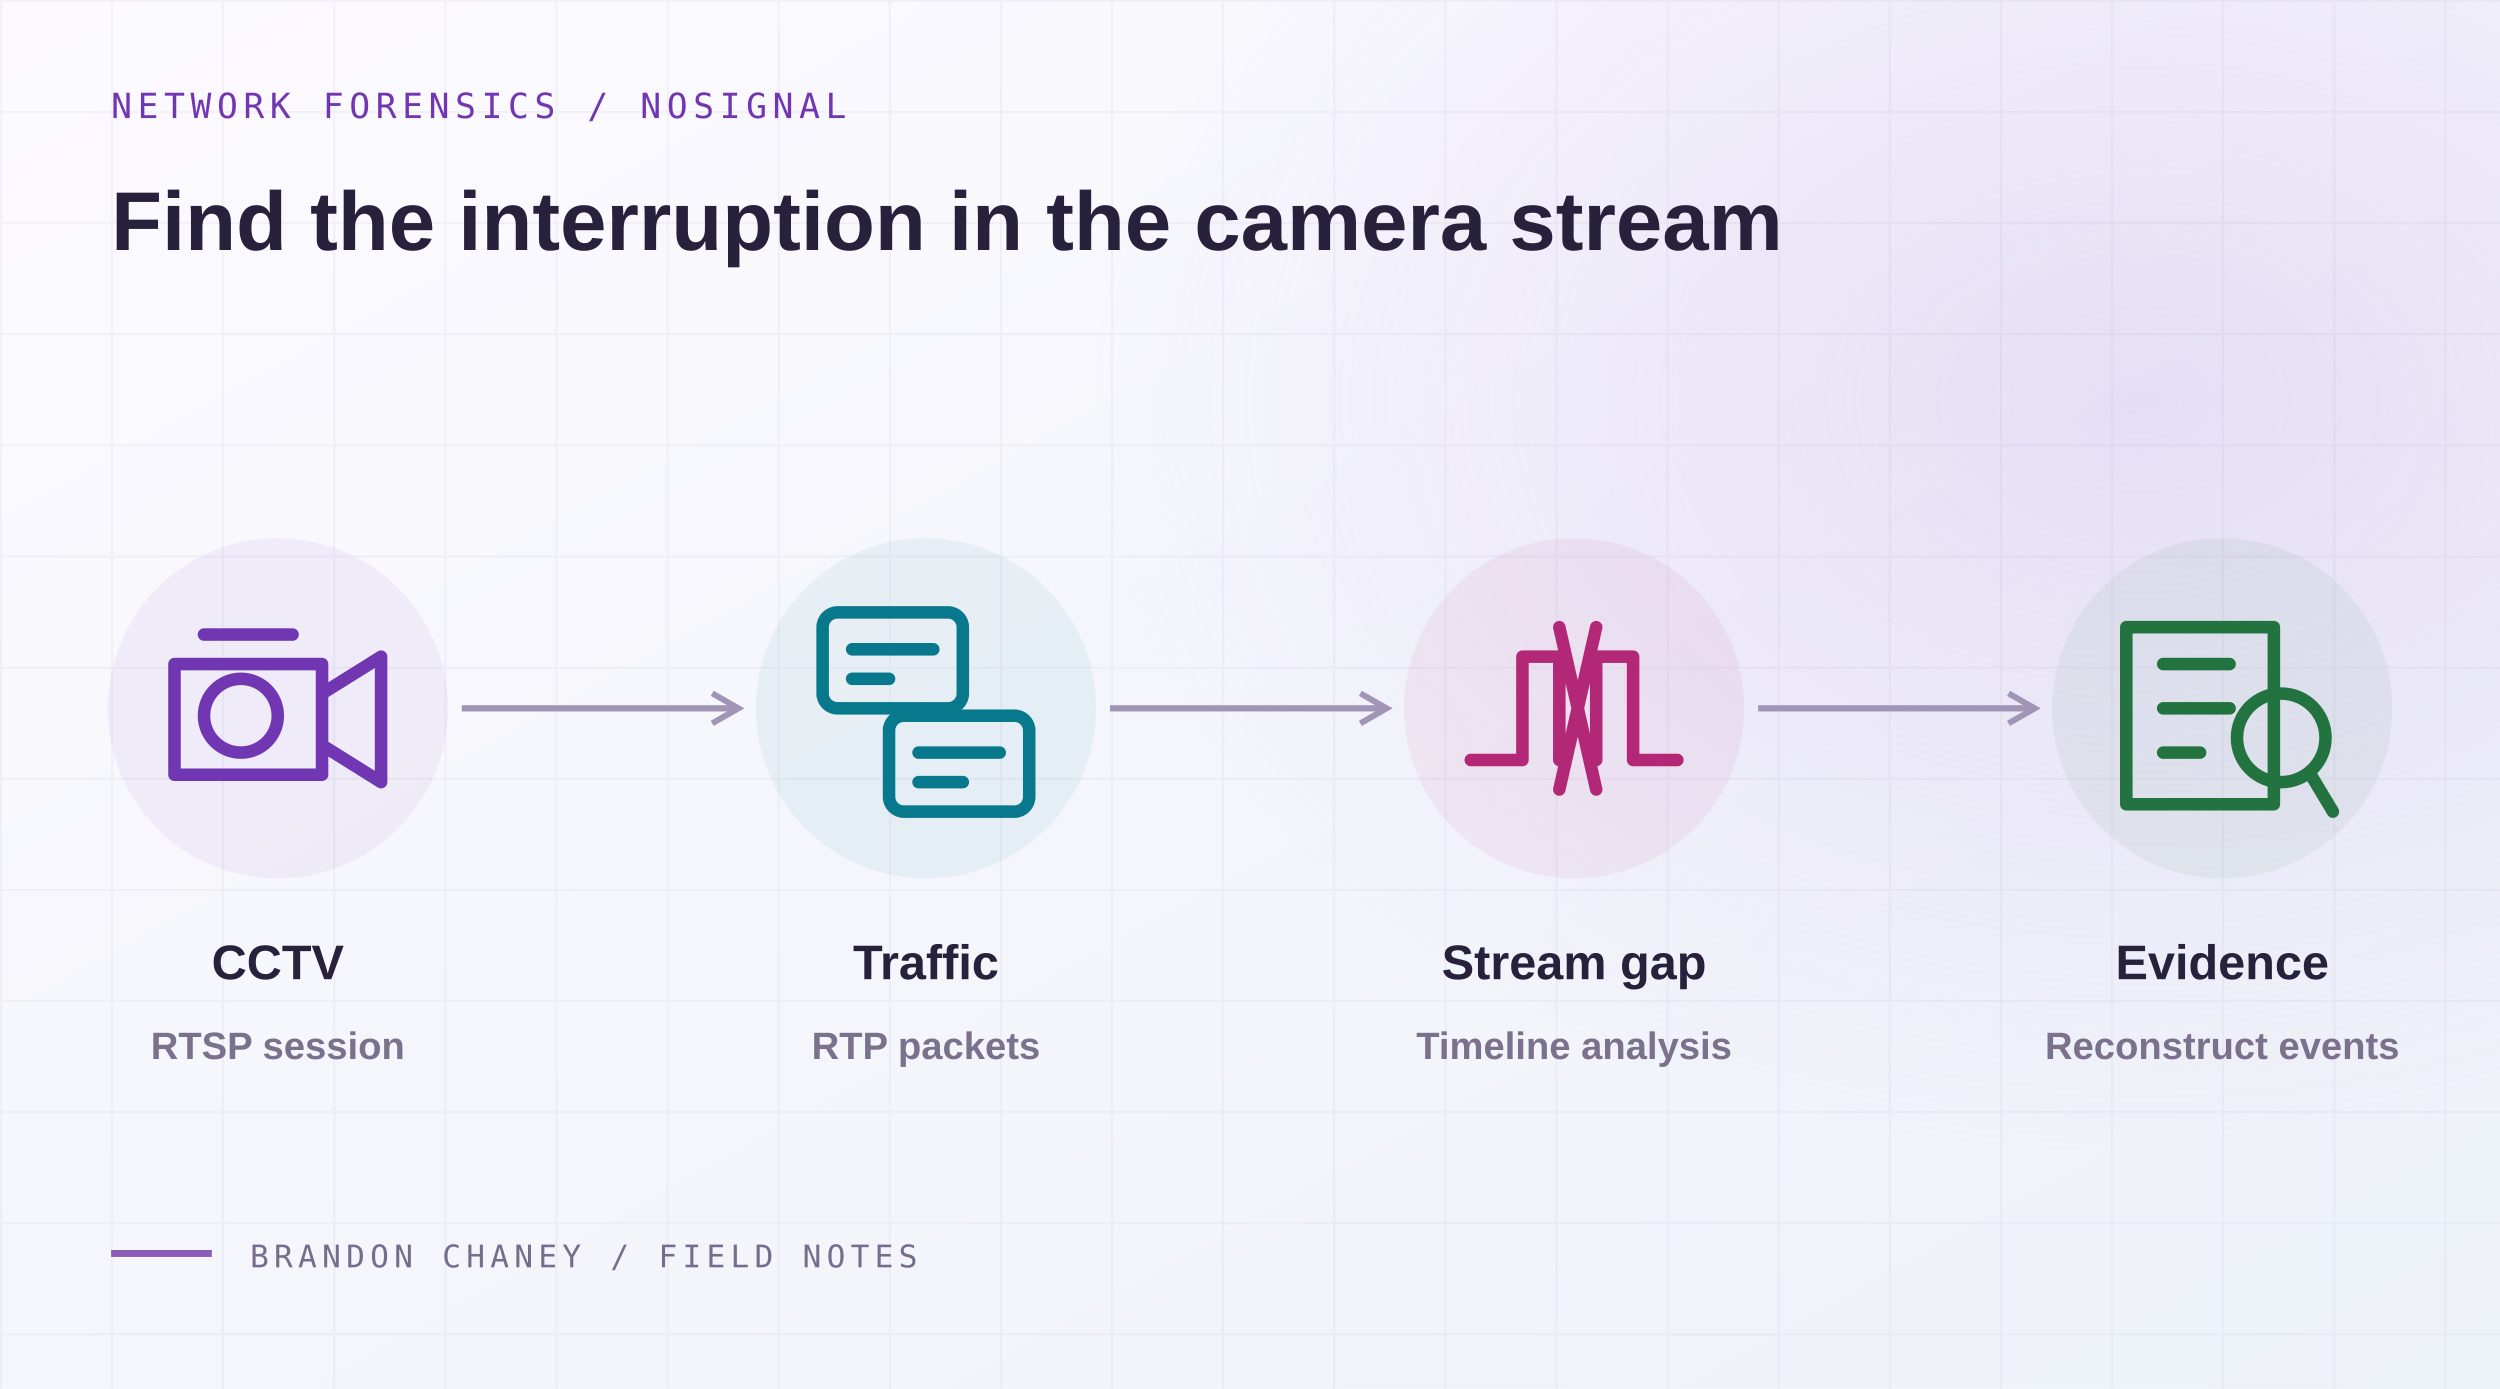
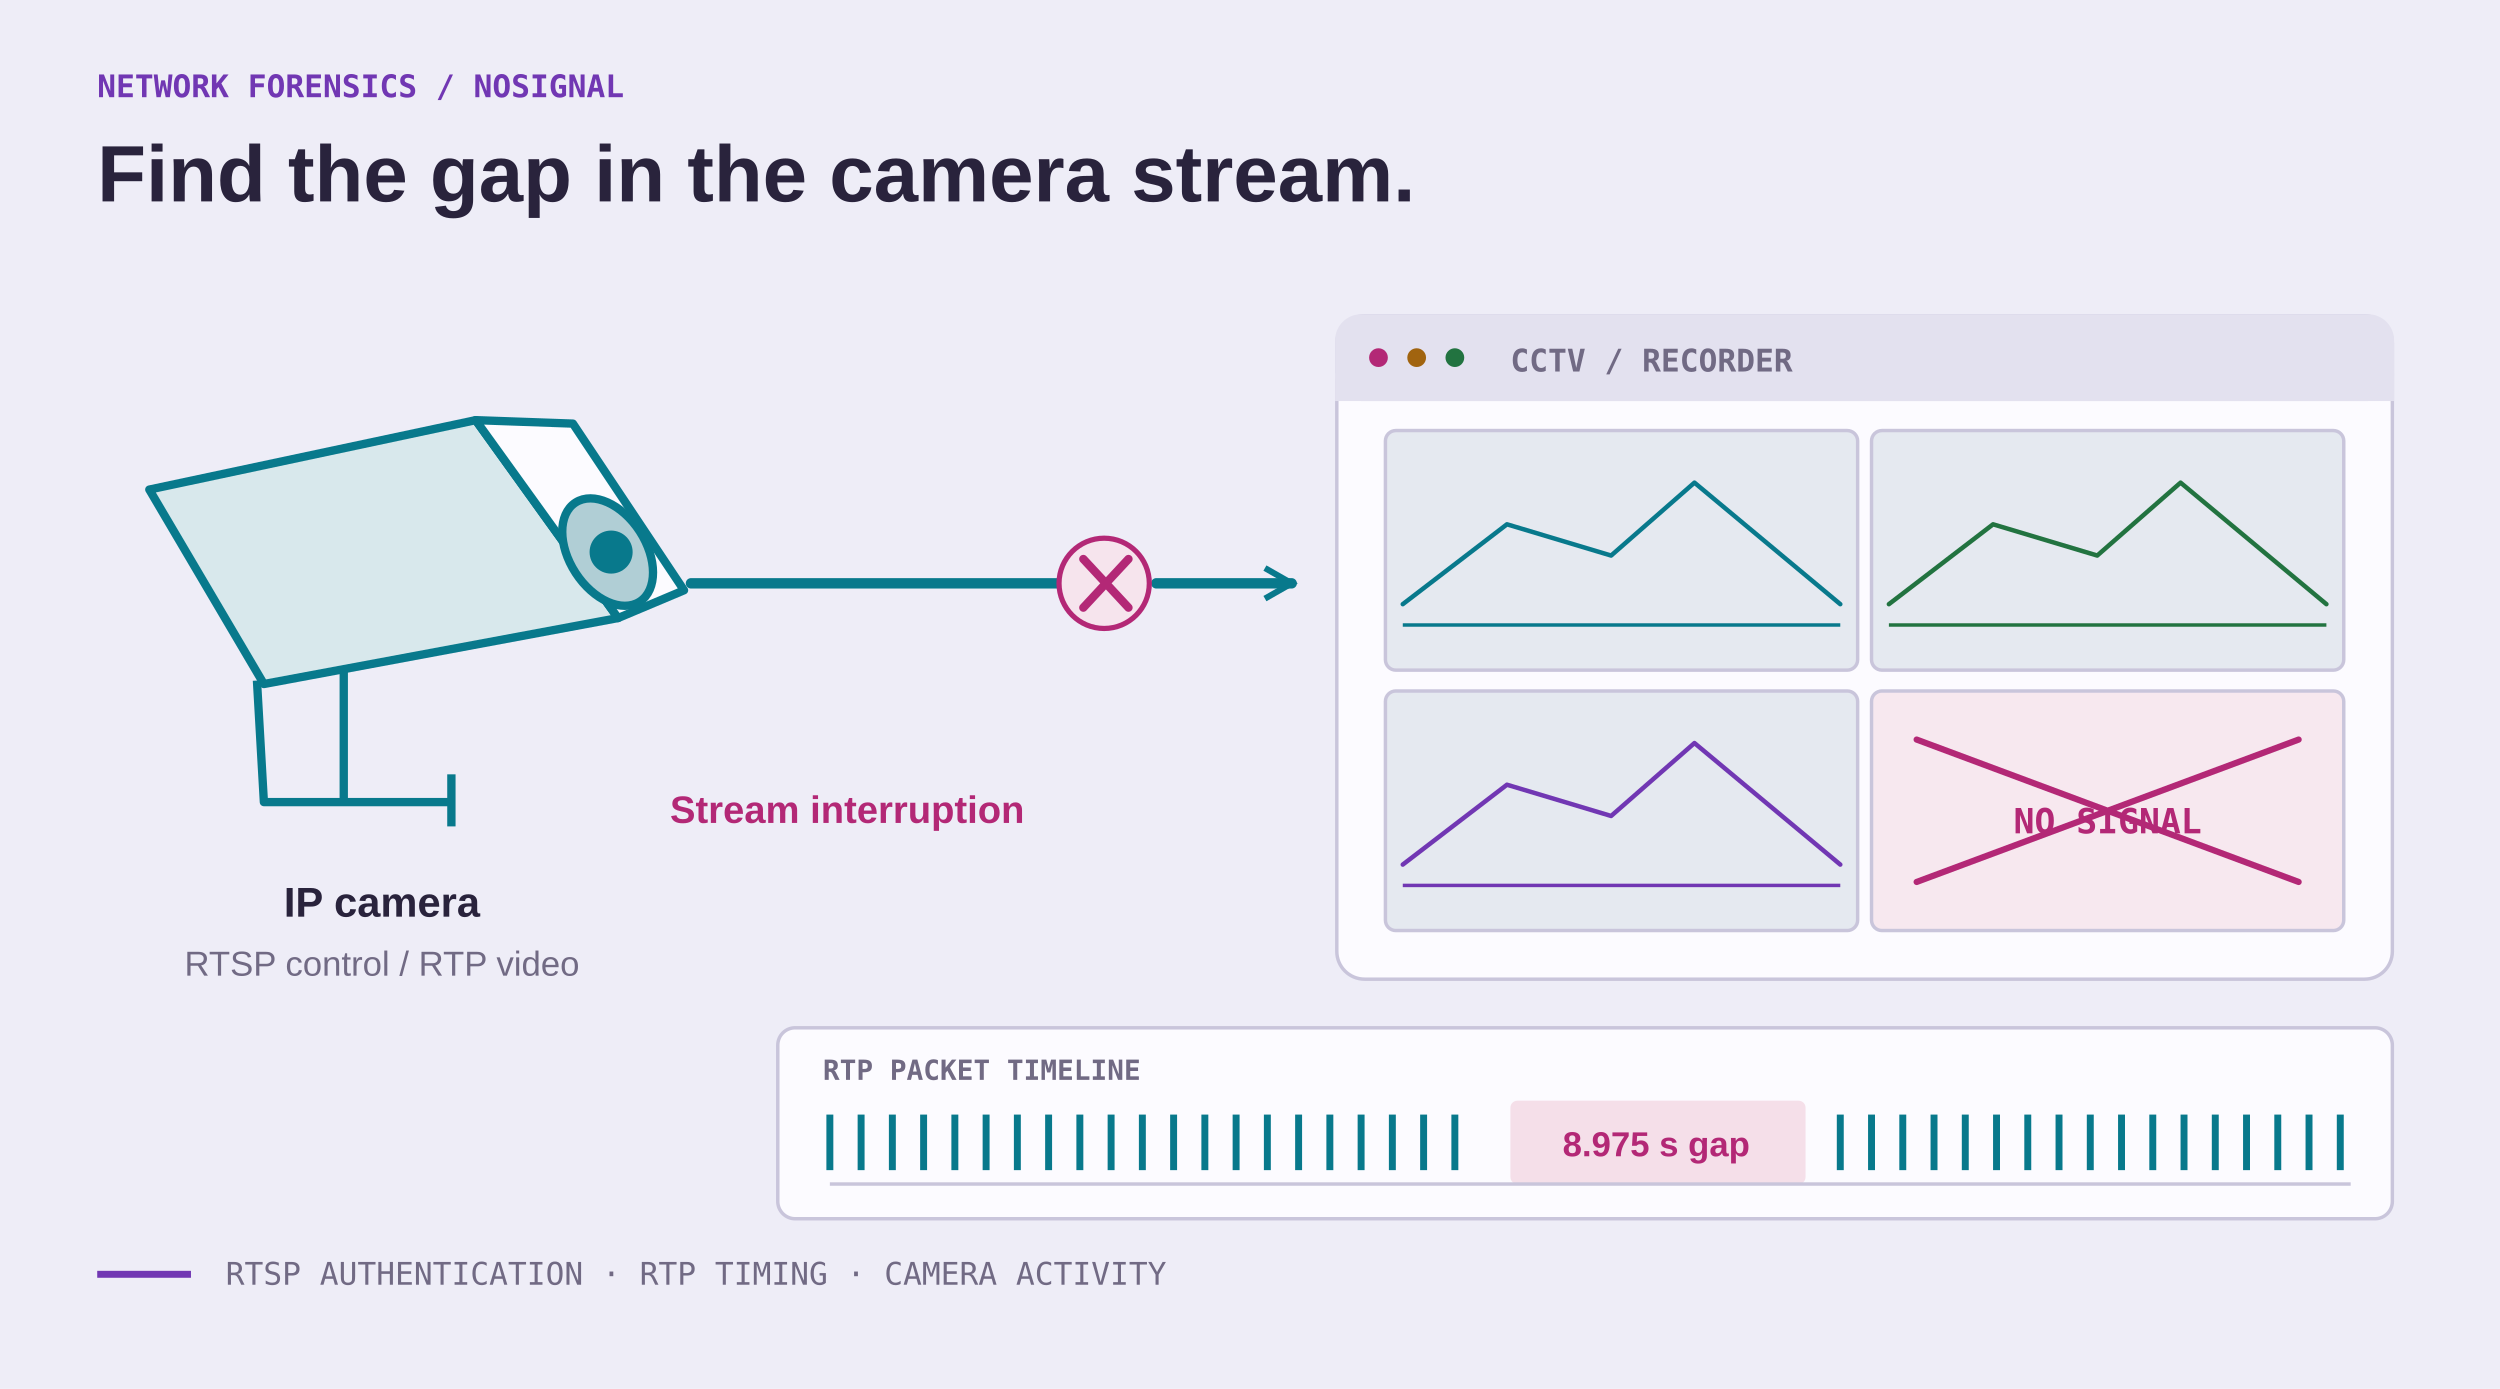
<svg xmlns="http://www.w3.org/2000/svg" viewBox="0 0 720 400" role="img" aria-labelledby="title desc">
  <defs>
-     <linearGradient id="back" x2="1" y2="1">
-       <stop stop-color="#fcfaff" />
-       <stop offset="1" stop-color="#edf2f8" />
-     </linearGradient>
-     <radialGradient id="wash">
-       <stop stop-color="#d5c1ef" stop-opacity=".45" />
-       <stop offset="1" stop-color="#d5c1ef" stop-opacity="0" />
-     </radialGradient>
-     <pattern id="grid" width="32" height="32" patternUnits="userSpaceOnUse">
-       <path d="M32 0H0v32" fill="none" stroke="#796b99" stroke-opacity=".065" />
-     </pattern>
-     <marker id="arrow" viewBox="0 0 10 10" refX="8" refY="5" markerWidth="6" markerHeight="6" orient="auto-start-reverse">
-       <path d="m1 1 7 4-7 4" fill="none" stroke="#a195b7" stroke-width="1.6" />
+     <marker id="arrow" viewBox="0 0 10 10" refX="8" refY="5" markerWidth="11" markerHeight="11" markerUnits="userSpaceOnUse" orient="auto-start-reverse">
+       <path d="m1 1 7 4-7 4" fill="none" stroke="context-stroke" stroke-width="1.6" />
    </marker>
  </defs>
-   <rect width="720" height="400" fill="url(#back)" />
-   <ellipse cx="615" cy="115" rx="300" ry="220" fill="url(#wash)" />
-   <rect width="720" height="400" fill="url(#grid)" />
-   <text x="32" y="34" font-family="monospace" font-size="10" fill="#7137b3" letter-spacing="1.6">NETWORK FORENSICS / NOSIGNAL</text>
-   <text x="32" y="72" font-family="Arial,sans-serif" font-size="24" font-weight="700" fill="#27213b">Find the interruption in the camera stream</text>
-   <circle cx="80.0" cy="204" r="49" fill="#7137b3" fill-opacity=".065" />
-   <g transform="translate(46.0 170.0) scale(2.125)" fill="none" stroke="#7137b3" stroke-width="1.7" stroke-linecap="round" stroke-linejoin="round">
-     <path d="M2 10h20v15H2zM22 14l8-5v17l-8-5M6 6h12" />
-     <circle cx="11" cy="17" r="5" />
+   <rect width="720" height="400" fill="#eeedf7" />
+   <text x="28" y="28" font-family="monospace" font-size="9" font-weight="600" fill="#7137b3" text-anchor="start">NETWORK FORENSICS / NOSIGNAL</text>
+   <text x="28" y="58" font-family="Arial,sans-serif" font-size="23" font-weight="700" fill="#29233c" text-anchor="start">Find the gap in the camera stream.</text>
+   <g transform="translate(43 116)" stroke="#08798c" stroke-width="2.4" stroke-linejoin="round">
+     <path d="M0 25 94 5l41 57-102 19Z" fill="#d8e8ec" />
+     <path d="m94 5 28 1 32 48-19 8Z" fill="#fcfbff" />
+     <path d="m31 80 2 35h54M56 77v37M87 107v15" fill="none" />
+     <ellipse cx="132" cy="43" rx="11" ry="17" transform="rotate(-33 132 43)" fill="#b0ced5" />
+     <circle cx="133" cy="43" r="5" fill="#08798c" />
  </g>
-   <text x="80.0" y="282" text-anchor="middle" font-family="Arial,sans-serif" font-size="14" fill="#27213b" font-weight="600">CCTV</text>
-   <text x="80.0" y="305" text-anchor="middle" font-family="Arial,sans-serif" font-size="11" fill="#7b718c" font-weight="600">RTSP session</text>
-   <path d="M133.0 204H212.667" fill="none" stroke="#a195b7" stroke-width="1.8" marker-end="url(#arrow)" />
-   <circle cx="266.667" cy="204" r="49" fill="#08798c" fill-opacity=".065" />
-   <g transform="translate(232.6667 170.0) scale(2.125)" fill="none" stroke="#08798c" stroke-width="1.7" stroke-linecap="round" stroke-linejoin="round">
-     <rect x="2" y="3" width="19" height="13" rx="2" />
-     <rect x="11" y="17" width="19" height="13" rx="2" />
-     <path d="M6 8h11M6 12h5M15 22h11M15 26h6" />
-   </g>
-   <text x="266.667" y="282" text-anchor="middle" font-family="Arial,sans-serif" font-size="14" fill="#27213b" font-weight="600">Traffic</text>
-   <text x="266.667" y="305" text-anchor="middle" font-family="Arial,sans-serif" font-size="11" fill="#7b718c" font-weight="600">RTP packets</text>
-   <path d="M319.667 204H399.333" fill="none" stroke="#a195b7" stroke-width="1.8" marker-end="url(#arrow)" />
-   <circle cx="453.333" cy="204" r="49" fill="#b32876" fill-opacity=".065" />
-   <g transform="translate(419.3333 170.0) scale(2.125)" fill="none" stroke="#b32876" stroke-width="1.7" stroke-linecap="round" stroke-linejoin="round">
-     <path d="M2 23h7V9h5v14m5 0V9h5v14h6M14 5l5 22M19 5l-5 22" />
-   </g>
-   <text x="453.333" y="282" text-anchor="middle" font-family="Arial,sans-serif" font-size="14" fill="#27213b" font-weight="600">Stream gap</text>
-   <text x="453.333" y="305" text-anchor="middle" font-family="Arial,sans-serif" font-size="11" fill="#7b718c" font-weight="600">Timeline analysis</text>
-   <path d="M506.333 204H586.0" fill="none" stroke="#a195b7" stroke-width="1.8" marker-end="url(#arrow)" />
-   <circle cx="640.0" cy="204" r="49" fill="#227340" fill-opacity=".065" />
-   <g transform="translate(606.0 170.0) scale(2.125)" fill="none" stroke="#227340" stroke-width="1.7" stroke-linecap="round" stroke-linejoin="round">
-     <path d="M3 5h20v24H3zM8 10h9M8 16h9M8 22h5" />
-     <circle cx="24" cy="20" r="6" />
-     <path d="m28 25 3 5" />
-   </g>
-   <text x="640.0" y="282" text-anchor="middle" font-family="Arial,sans-serif" font-size="14" fill="#27213b" font-weight="600">Evidence</text>
-   <text x="640.0" y="305" text-anchor="middle" font-family="Arial,sans-serif" font-size="11" fill="#7b718c" font-weight="600">Reconstruct events</text>
-   <path d="M32 361h29" stroke="#8b5bb8" stroke-width="2" />
-   <text x="72" y="365" fill="#786c8c" font-family="monospace" font-size="9" letter-spacing="1.5">BRANDON CHANEY / FIELD NOTES</text>
+   <text x="110" y="264" font-family="Arial,sans-serif" font-size="12" font-weight="700" fill="#29233c" text-anchor="middle">IP camera</text>
+   <text x="110" y="281" font-family="Arial,sans-serif" font-size="10" font-weight="400" fill="#716a84" text-anchor="middle">RTSP control / RTP video</text>
+   <path d="M199 168H306" fill="none" stroke="#08798c" stroke-width="3" stroke-linecap="round" stroke-linejoin="round" />
+   <path d="M333 168H372" fill="none" stroke="#08798c" stroke-width="3" stroke-linecap="round" stroke-linejoin="round" marker-end="url(#arrow)" />
+   <circle cx="318" cy="168" r="13" fill="#f6e4ed" stroke="#b32876" stroke-width="1.5" />
+   <path d="M312 161L325 175M325 161L312 175" fill="none" stroke="#b32876" stroke-width="2.4" stroke-linecap="round" stroke-linejoin="round" />
+   <rect x="385" y="91" width="304" height="191" rx="8" fill="#fcfbff" stroke="#c9c5db" />
+   <rect x="385" y="91" width="304" height="24" rx="7" fill="#e3e1ef" stroke="#e3e1ef" />
+   <rect x="385" y="108" width="304" height="7" rx="0" fill="#e3e1ef" stroke="#e3e1ef" />
+   <circle cx="397" cy="103" r="2.2" fill="#b32876" stroke="#b32876" stroke-width="1" />
+   <circle cx="408" cy="103" r="2.2" fill="#a1640f" stroke="#a1640f" stroke-width="1" />
+   <circle cx="419" cy="103" r="2.2" fill="#227340" stroke="#227340" stroke-width="1" />
+   <text x="435" y="107" font-family="monospace" font-size="9" font-weight="600" fill="#716a84" text-anchor="start">CCTV / RECORDER</text>
+   <rect x="399" y="124" width="136" height="69" rx="3" fill="#e5e9f0" stroke="#c9c5db" />
+   <path d="M404 174l30-23 30 9 24-21 42 35" fill="none" stroke="#08798c" stroke-width="1.3" stroke-linecap="round" stroke-linejoin="round" />
+   <path d="M404 180L530 180" fill="none" stroke="#08798c" stroke-width="1" />
+   <rect x="539" y="124" width="136" height="69" rx="3" fill="#e5e9f0" stroke="#c9c5db" />
+   <path d="M544 174l30-23 30 9 24-21 42 35" fill="none" stroke="#227340" stroke-width="1.3" stroke-linecap="round" stroke-linejoin="round" />
+   <path d="M544 180L670 180" fill="none" stroke="#227340" stroke-width="1" />
+   <rect x="399" y="199" width="136" height="69" rx="3" fill="#e5e9f0" stroke="#c9c5db" />
+   <path d="M404 249l30-23 30 9 24-21 42 35" fill="none" stroke="#7137b3" stroke-width="1.3" stroke-linecap="round" stroke-linejoin="round" />
+   <path d="M404 255L530 255" fill="none" stroke="#7137b3" stroke-width="1" />
+   <rect x="539" y="199" width="136" height="69" rx="3" fill="#f7e8ef" stroke="#c9c5db" />
+   <path d="M552 213l110 41m-110 0 110-41" fill="none" stroke="#b32876" stroke-width="1.8" stroke-linecap="round" stroke-linejoin="round" />
+   <text x="607" y="240" font-family="monospace" font-size="10" font-weight="700" fill="#b32876" text-anchor="middle">NO SIGNAL</text>
+   <text x="244" y="237" font-family="Arial,sans-serif" font-size="11" font-weight="700" fill="#b32876" text-anchor="middle">Stream interruption</text>
+   <rect x="224" y="296" width="465" height="55" rx="5" fill="#fcfbff" stroke="#c9c5db" />
+   <text x="237" y="311" font-family="monospace" font-size="8" font-weight="600" fill="#716a84" text-anchor="start">RTP PACKET TIMELINE</text>
+   <path d="M239 321L239 337" fill="none" stroke="#08798c" stroke-width="2" />
+   <path d="M248 321L248 337" fill="none" stroke="#08798c" stroke-width="2" />
+   <path d="M257 321L257 337" fill="none" stroke="#08798c" stroke-width="2" />
+   <path d="M266 321L266 337" fill="none" stroke="#08798c" stroke-width="2" />
+   <path d="M275 321L275 337" fill="none" stroke="#08798c" stroke-width="2" />
+   <path d="M284 321L284 337" fill="none" stroke="#08798c" stroke-width="2" />
+   <path d="M293 321L293 337" fill="none" stroke="#08798c" stroke-width="2" />
+   <path d="M302 321L302 337" fill="none" stroke="#08798c" stroke-width="2" />
+   <path d="M311 321L311 337" fill="none" stroke="#08798c" stroke-width="2" />
+   <path d="M320 321L320 337" fill="none" stroke="#08798c" stroke-width="2" />
+   <path d="M329 321L329 337" fill="none" stroke="#08798c" stroke-width="2" />
+   <path d="M338 321L338 337" fill="none" stroke="#08798c" stroke-width="2" />
+   <path d="M347 321L347 337" fill="none" stroke="#08798c" stroke-width="2" />
+   <path d="M356 321L356 337" fill="none" stroke="#08798c" stroke-width="2" />
+   <path d="M365 321L365 337" fill="none" stroke="#08798c" stroke-width="2" />
+   <path d="M374 321L374 337" fill="none" stroke="#08798c" stroke-width="2" />
+   <path d="M383 321L383 337" fill="none" stroke="#08798c" stroke-width="2" />
+   <path d="M392 321L392 337" fill="none" stroke="#08798c" stroke-width="2" />
+   <path d="M401 321L401 337" fill="none" stroke="#08798c" stroke-width="2" />
+   <path d="M410 321L410 337" fill="none" stroke="#08798c" stroke-width="2" />
+   <path d="M419 321L419 337" fill="none" stroke="#08798c" stroke-width="2" />
+   <path d="M530 321L530 337" fill="none" stroke="#08798c" stroke-width="2" />
+   <path d="M539 321L539 337" fill="none" stroke="#08798c" stroke-width="2" />
+   <path d="M548 321L548 337" fill="none" stroke="#08798c" stroke-width="2" />
+   <path d="M557 321L557 337" fill="none" stroke="#08798c" stroke-width="2" />
+   <path d="M566 321L566 337" fill="none" stroke="#08798c" stroke-width="2" />
+   <path d="M575 321L575 337" fill="none" stroke="#08798c" stroke-width="2" />
+   <path d="M584 321L584 337" fill="none" stroke="#08798c" stroke-width="2" />
+   <path d="M593 321L593 337" fill="none" stroke="#08798c" stroke-width="2" />
+   <path d="M602 321L602 337" fill="none" stroke="#08798c" stroke-width="2" />
+   <path d="M611 321L611 337" fill="none" stroke="#08798c" stroke-width="2" />
+   <path d="M620 321L620 337" fill="none" stroke="#08798c" stroke-width="2" />
+   <path d="M629 321L629 337" fill="none" stroke="#08798c" stroke-width="2" />
+   <path d="M638 321L638 337" fill="none" stroke="#08798c" stroke-width="2" />
+   <path d="M647 321L647 337" fill="none" stroke="#08798c" stroke-width="2" />
+   <path d="M656 321L656 337" fill="none" stroke="#08798c" stroke-width="2" />
+   <path d="M665 321L665 337" fill="none" stroke="#08798c" stroke-width="2" />
+   <path d="M674 321L674 337" fill="none" stroke="#08798c" stroke-width="2" />
+   <rect x="435" y="317" width="85" height="24" rx="2" fill="#f5dfe9" stroke="none" />
+   <text x="477" y="333" font-family="Arial,sans-serif" font-size="10" font-weight="700" fill="#b32876" text-anchor="middle">8.975 s gap</text>
+   <path d="M239 341L677 341" fill="none" stroke="#c9c5db" stroke-width="1" />
+   <path d="M28 367L55 367" fill="none" stroke="#7137b3" stroke-width="2" />
+   <text x="65" y="370" font-family="monospace" font-size="9" font-weight="400" fill="#716a84" text-anchor="start">RTSP AUTHENTICATION · RTP TIMING · CAMERA ACTIVITY</text>
</svg>
